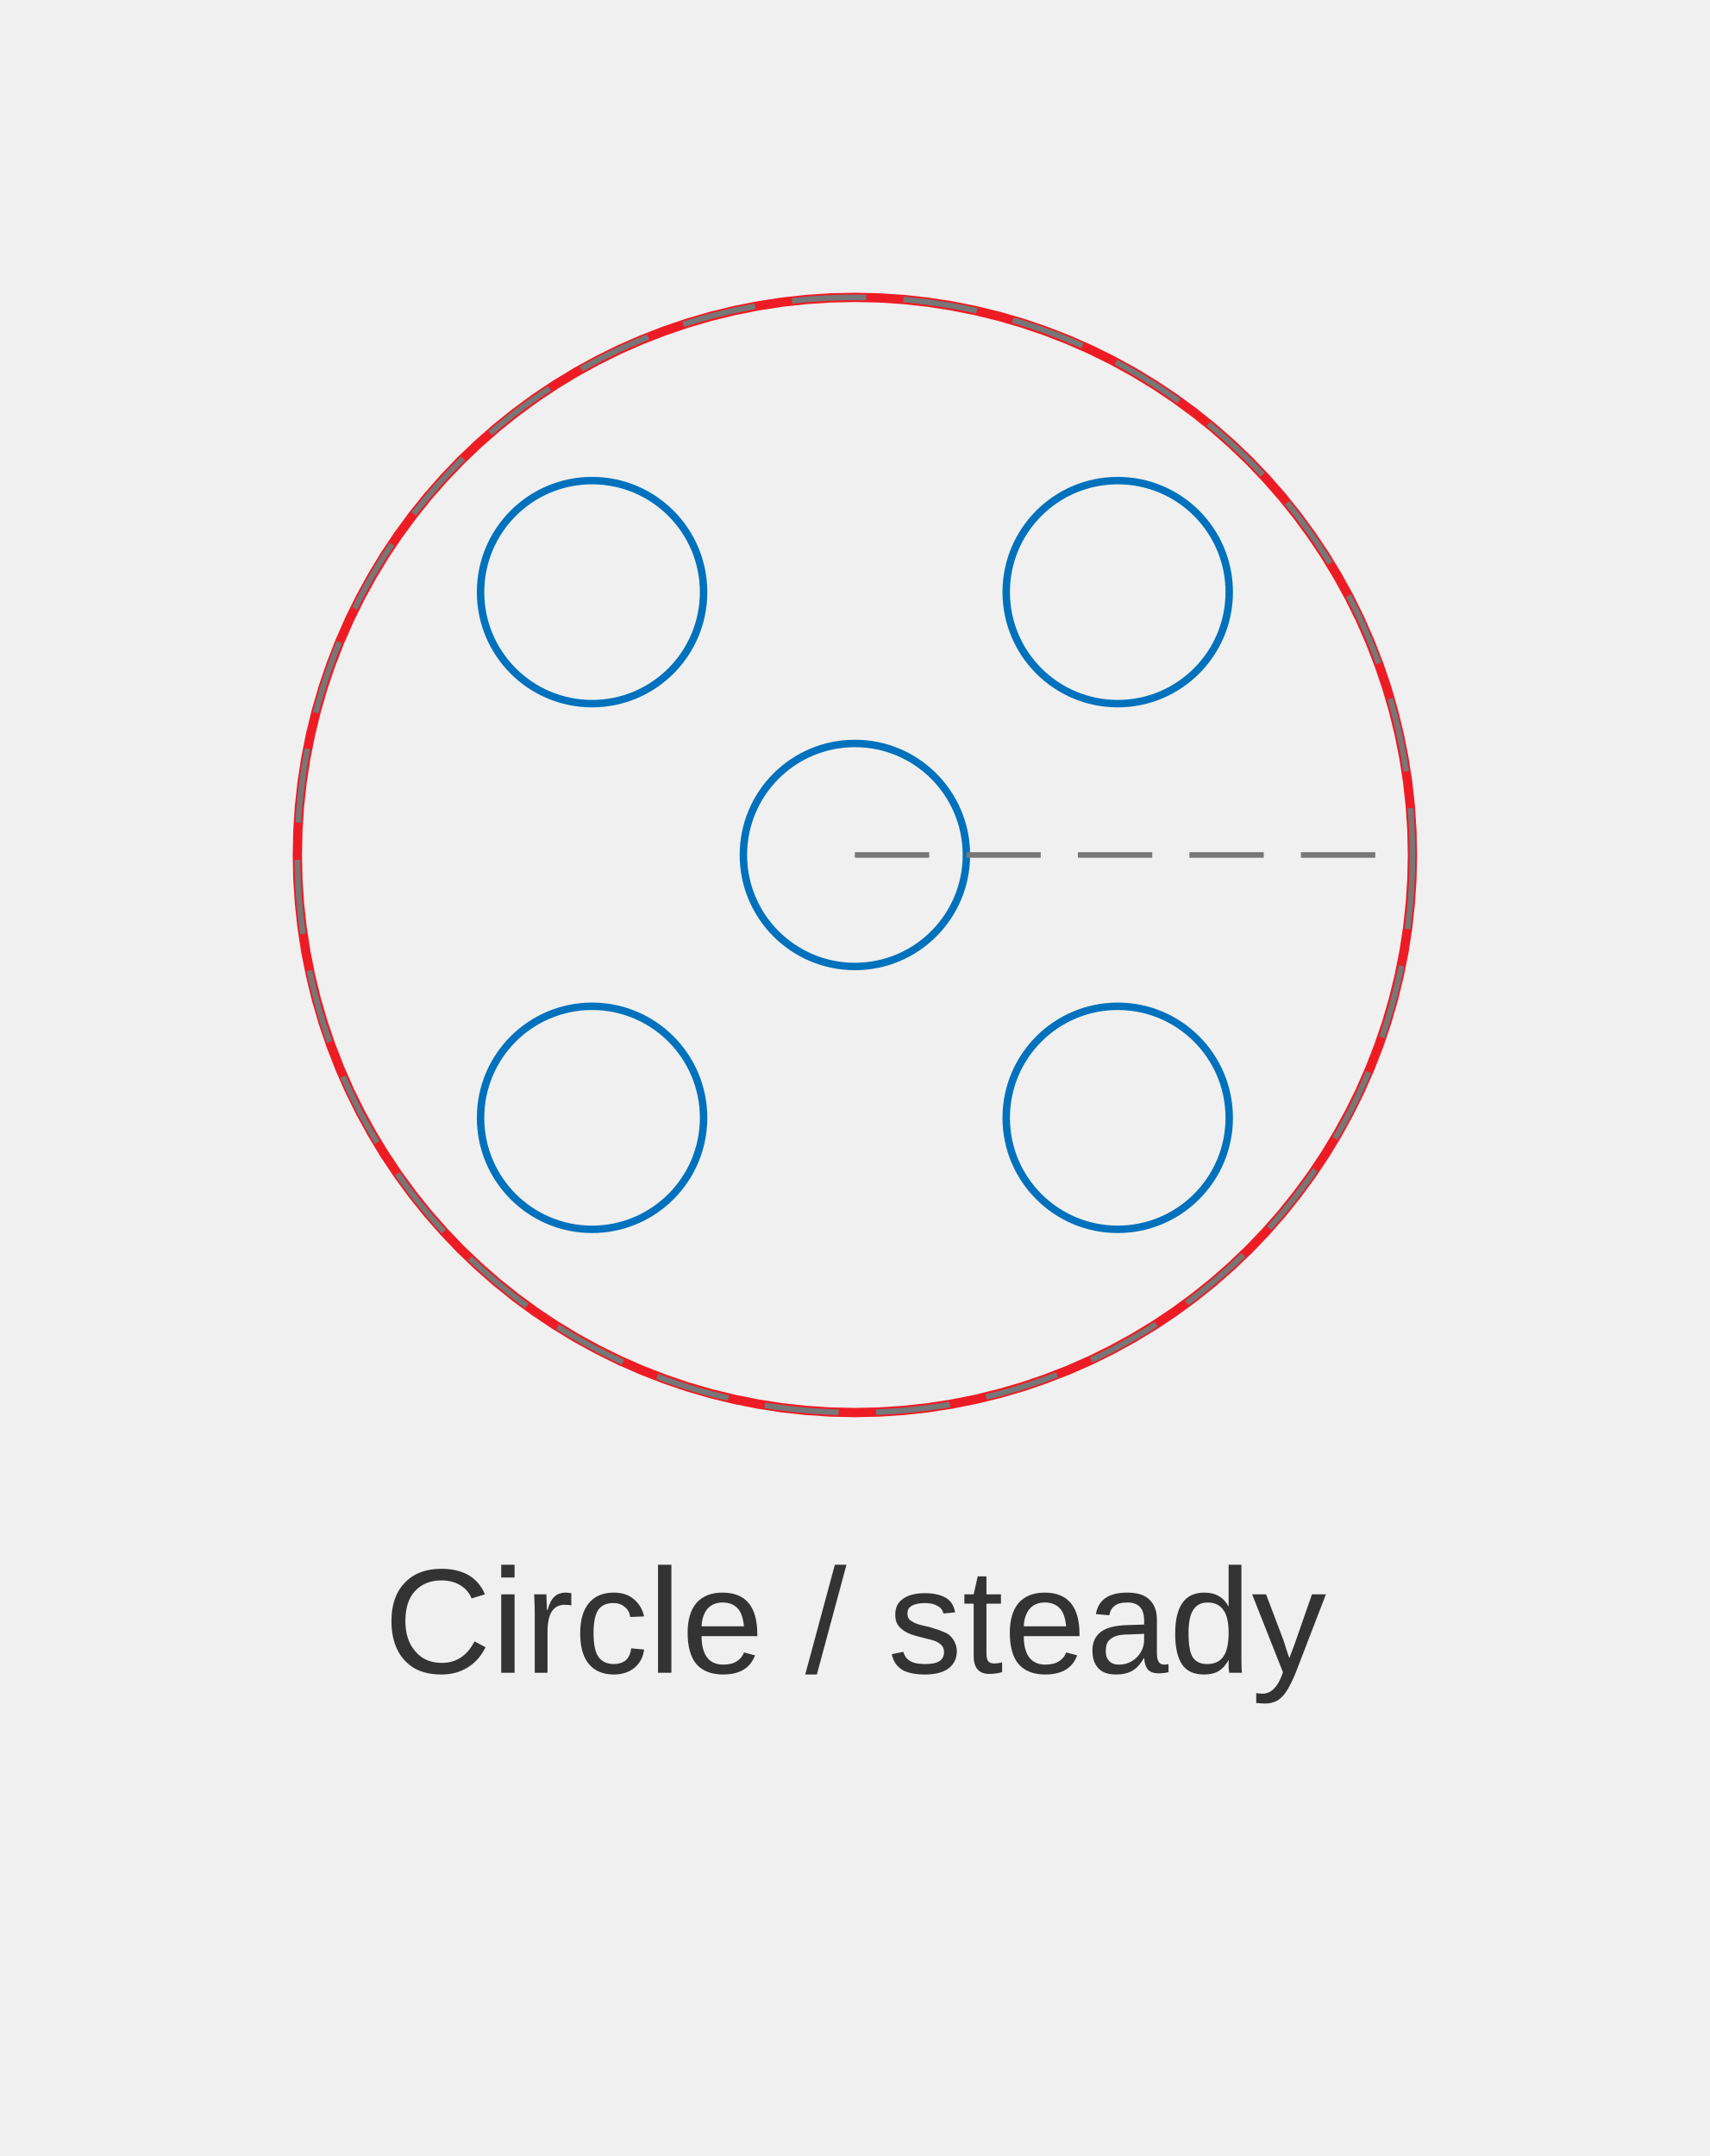
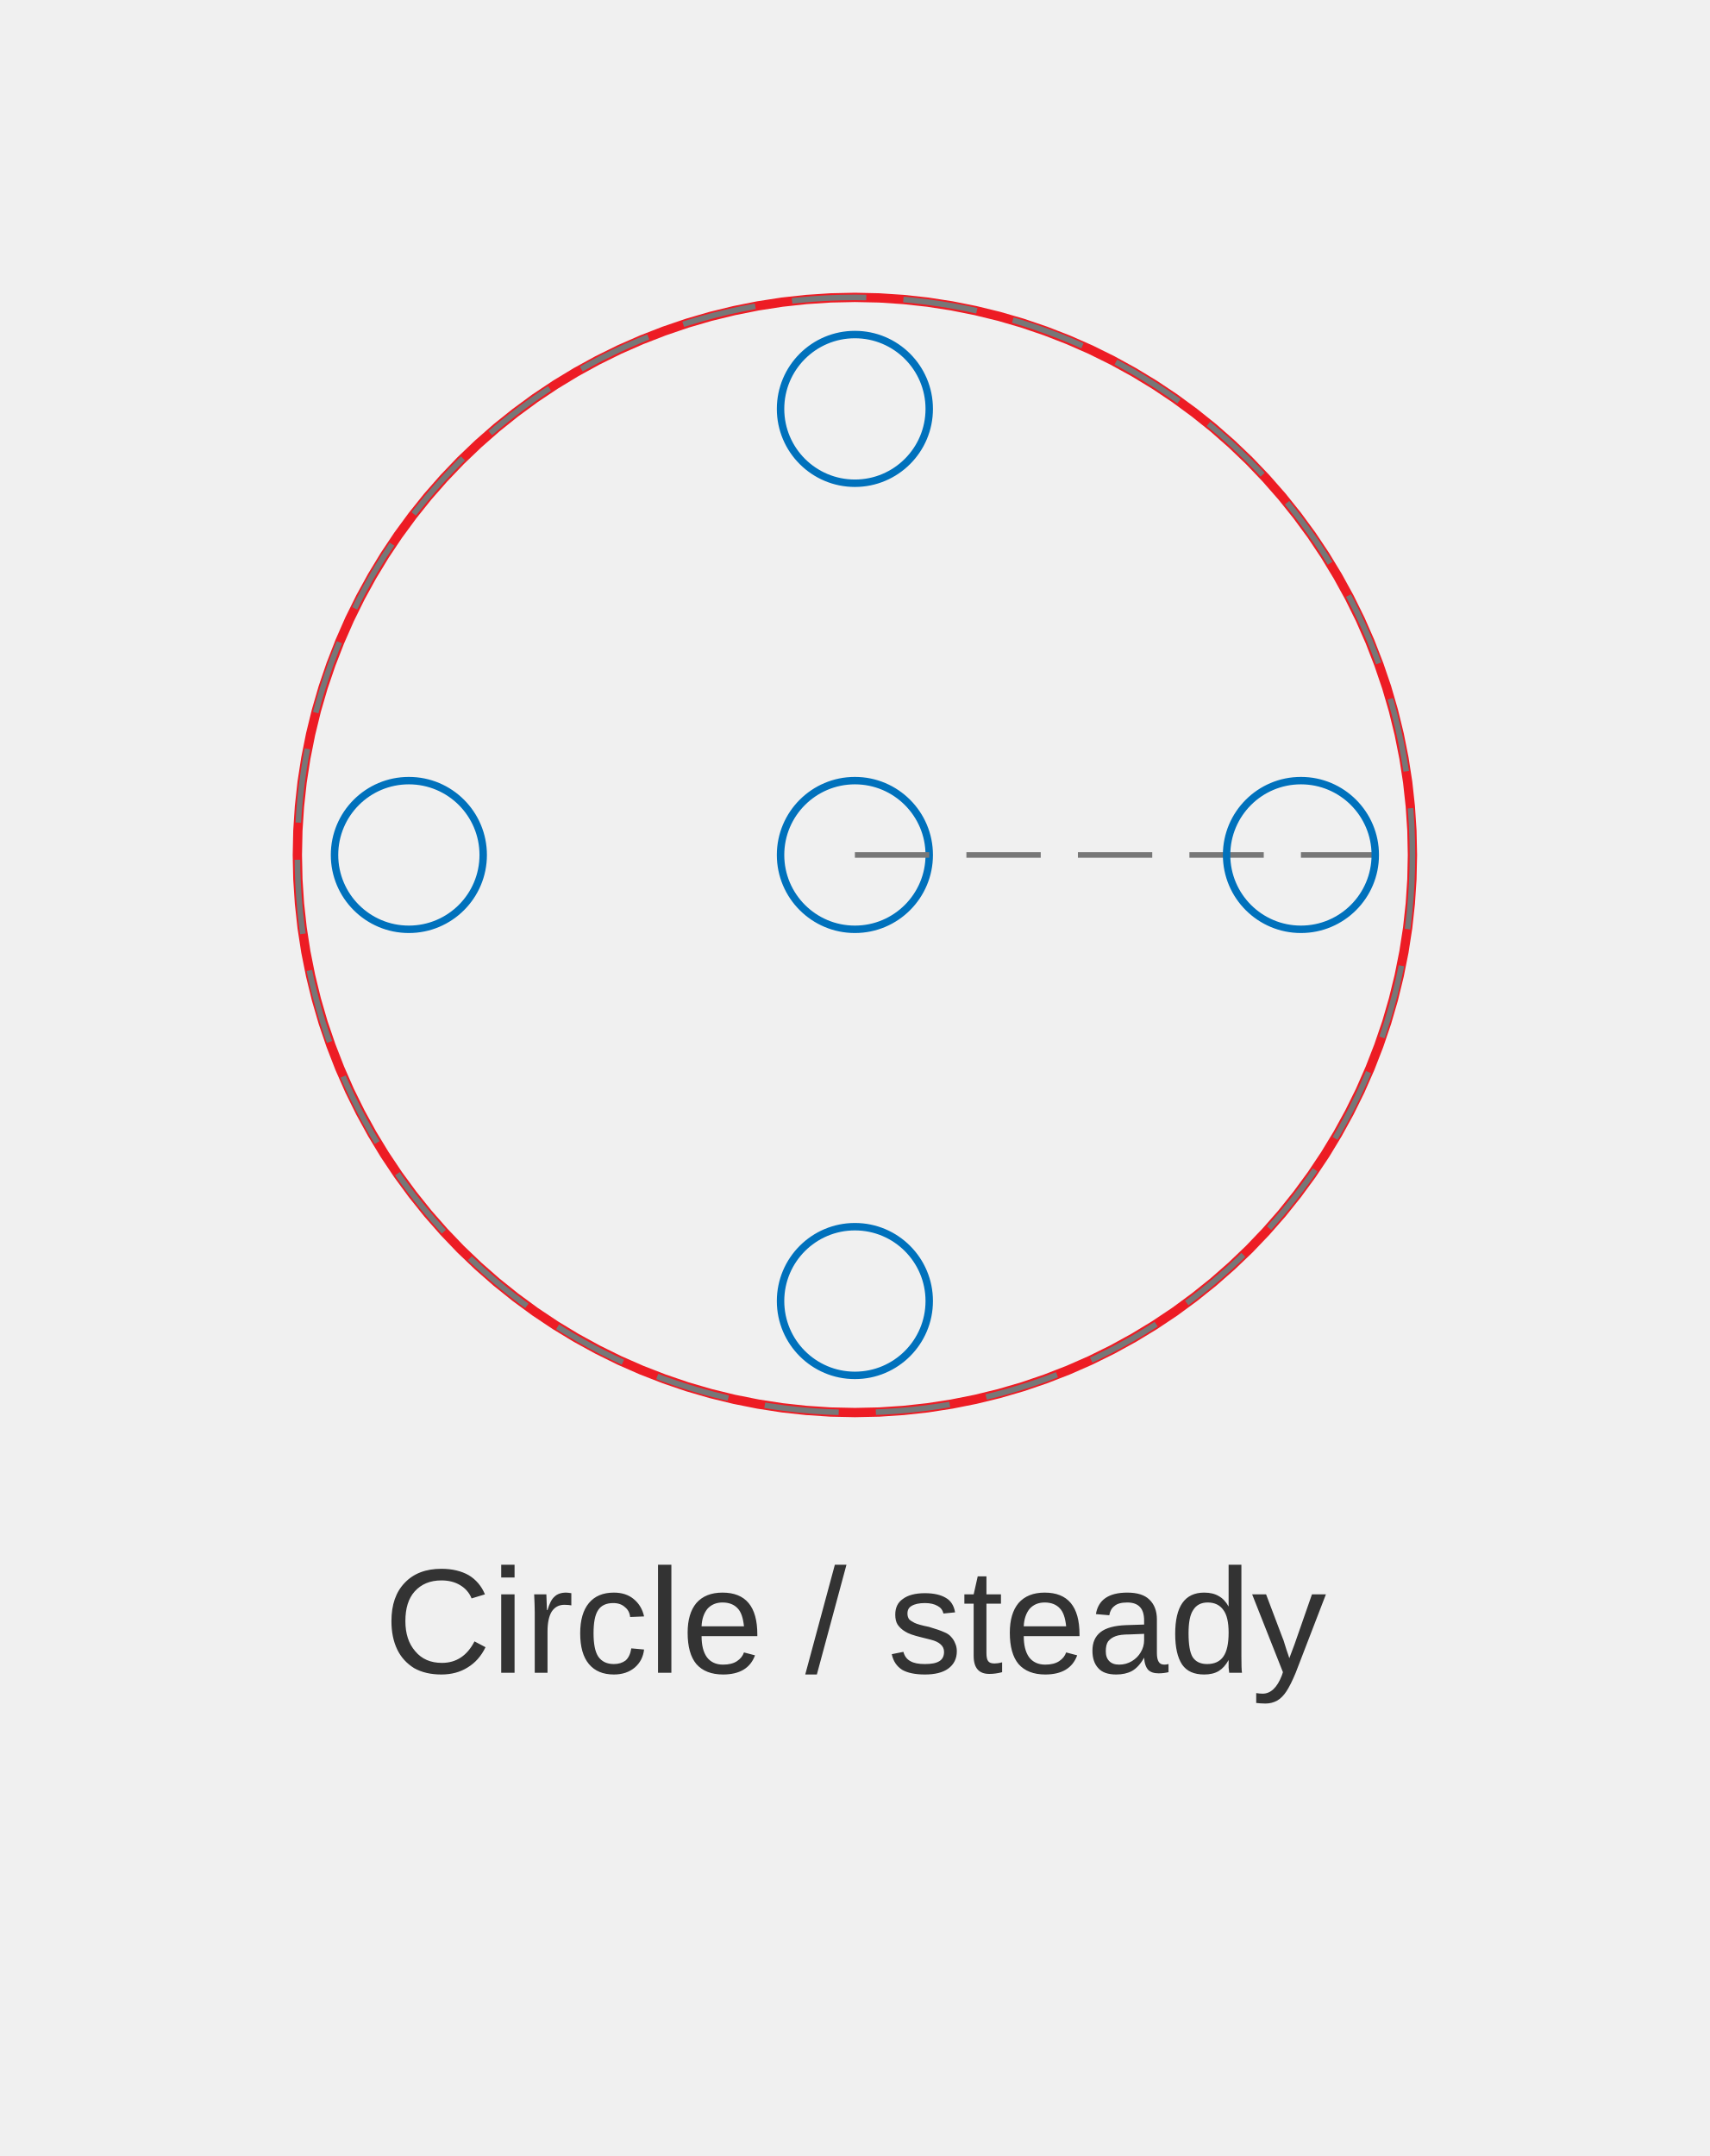
- <svg xmlns="http://www.w3.org/2000/svg" version="1.1" width="46mm" height="58mm" viewBox="0 0 46 58" data-profile-key="motionsmith-ms4n" data-grid-pitch-mm="20" data-hole-diameter-mm="6">
+ <svg xmlns="http://www.w3.org/2000/svg" version="1.1" width="46mm" height="58mm" viewBox="0 0 46 58" data-profile-key="motionsmith-ms4n" data-grid-pitch-mm="20" data-hole-diameter-mm="4">
  <defs>
    <style>
      .cut { fill: none; stroke: #ed1c24; stroke-width: 0.25; stroke-miterlimit: 10; }
      .drill { fill: none; stroke: #0071bc; stroke-width: 0.2; stroke-miterlimit: 10; }
      .score { fill: none; stroke: #777777; stroke-width: 0.15; stroke-dasharray: 2 1; }
      .label { fill: #333333; font-family: Arial, Helvetica, sans-serif; font-size: 4px; }
      .tiny { fill: #333333; font-family: Arial, Helvetica, sans-serif; font-size: 3px; }
      .paper { fill: #ffffff; stroke: none; }
    </style>
  </defs>
  <path d="M 23 8 L 23.654 8.014 L 24.307 8.057 L 24.958 8.128 L 25.605 8.228 L 26.247 8.356 L 26.882 8.511 L 27.511 8.694 L 28.13 8.905 L 28.74 9.142 L 29.339 9.405 L 29.926 9.695 L 30.5 10.01 L 31.059 10.349 L 31.604 10.713 L 32.131 11.1 L 32.642 11.509 L 33.134 11.941 L 33.607 12.393 L 34.059 12.866 L 34.491 13.358 L 34.9 13.869 L 35.287 14.396 L 35.651 14.941 L 35.99 15.5 L 36.305 16.074 L 36.595 16.661 L 36.858 17.26 L 37.095 17.87 L 37.306 18.489 L 37.489 19.118 L 37.644 19.753 L 37.772 20.395 L 37.872 21.042 L 37.943 21.693 L 37.986 22.346 L 38 23 L 37.986 23.654 L 37.943 24.307 L 37.872 24.958 L 37.772 25.605 L 37.644 26.247 L 37.489 26.882 L 37.306 27.511 L 37.095 28.13 L 36.858 28.74 L 36.595 29.339 L 36.305 29.926 L 35.99 30.5 L 35.651 31.059 L 35.287 31.604 L 34.9 32.131 L 34.491 32.642 L 34.059 33.134 L 33.607 33.607 L 33.134 34.059 L 32.642 34.491 L 32.131 34.9 L 31.604 35.287 L 31.059 35.651 L 30.5 35.99 L 29.926 36.305 L 29.339 36.595 L 28.74 36.858 L 28.13 37.095 L 27.511 37.306 L 26.882 37.489 L 26.247 37.644 L 25.605 37.772 L 24.958 37.872 L 24.307 37.943 L 23.654 37.986 L 23 38 L 22.346 37.986 L 21.693 37.943 L 21.042 37.872 L 20.395 37.772 L 19.753 37.644 L 19.118 37.489 L 18.489 37.306 L 17.87 37.095 L 17.26 36.858 L 16.661 36.595 L 16.074 36.305 L 15.5 35.99 L 14.941 35.651 L 14.396 35.287 L 13.869 34.9 L 13.358 34.491 L 12.866 34.059 L 12.393 33.607 L 11.941 33.134 L 11.509 32.642 L 11.1 32.131 L 10.713 31.604 L 10.349 31.059 L 10.01 30.5 L 9.695 29.926 L 9.405 29.339 L 9.142 28.74 L 8.905 28.13 L 8.694 27.511 L 8.511 26.882 L 8.356 26.247 L 8.228 25.605 L 8.128 24.958 L 8.057 24.307 L 8.014 23.654 L 8 23 L 8.014 22.346 L 8.057 21.693 L 8.128 21.042 L 8.228 20.395 L 8.356 19.753 L 8.511 19.118 L 8.694 18.489 L 8.905 17.87 L 9.142 17.26 L 9.405 16.661 L 9.695 16.074 L 10.01 15.5 L 10.349 14.941 L 10.713 14.396 L 11.1 13.869 L 11.509 13.358 L 11.941 12.866 L 12.393 12.393 L 12.866 11.941 L 13.358 11.509 L 13.869 11.1 L 14.396 10.713 L 14.941 10.349 L 15.5 10.01 L 16.074 9.695 L 16.661 9.405 L 17.26 9.142 L 17.87 8.905 L 18.489 8.694 L 19.118 8.511 L 19.753 8.356 L 20.395 8.228 L 21.042 8.128 L 21.693 8.057 L 22.346 8.014 Z" class="cut cam-outline" data-cam-key="circle" data-base-radius-mm="15" data-eccentricity-mm="0" data-cam-lobes="1" data-profile-harmonic="0" data-rise-deg="45" data-high-dwell-deg="270" data-return-deg="45" data-physical-cam-preset="circle" data-profile-source="automataii.domain.mechanisms.cam.profile.build_pear_cam_profile_from_params" data-profile-sample-count="144" />
-   <circle cx="23" cy="23" r="3" class="drill axle-hole" data-hole-role="axle" data-hole-diameter-mm="6" />
+   <circle cx="23" cy="23" r="2" class="drill axle-hole" data-hole-role="axle" data-hole-diameter-mm="4" />
  <line x1="23" y1="23" x2="38" y2="23" class="score cam-base-radius" />
  <circle cx="23" cy="23" r="15" class="score cam-base-circle" />
-   <circle cx="30.071" cy="30.071" r="3" class="drill linkage-hole bracket-hole crank-hole handle-hole" data-hole-role="linkage-bracket-crank-handle" data-attachment-kinds="linkage bracket crank handle" data-hole-diameter-mm="6" data-hole-index="0" data-hole-x-offset-mm="7.071" data-hole-y-offset-mm="7.071" />
-   <circle cx="15.929" cy="30.071" r="3" class="drill linkage-hole bracket-hole crank-hole handle-hole" data-hole-role="linkage-bracket-crank-handle" data-attachment-kinds="linkage bracket crank handle" data-hole-diameter-mm="6" data-hole-index="1" data-hole-x-offset-mm="-7.071" data-hole-y-offset-mm="7.071" />
-   <circle cx="15.929" cy="15.929" r="3" class="drill linkage-hole bracket-hole crank-hole handle-hole" data-hole-role="linkage-bracket-crank-handle" data-attachment-kinds="linkage bracket crank handle" data-hole-diameter-mm="6" data-hole-index="2" data-hole-x-offset-mm="-7.071" data-hole-y-offset-mm="-7.071" />
-   <circle cx="30.071" cy="15.929" r="3" class="drill linkage-hole bracket-hole crank-hole handle-hole" data-hole-role="linkage-bracket-crank-handle" data-attachment-kinds="linkage bracket crank handle" data-hole-diameter-mm="6" data-hole-index="3" data-hole-x-offset-mm="7.071" data-hole-y-offset-mm="-7.071" />
+   <circle cx="35" cy="23" r="2" class="drill linkage-hole bracket-hole crank-hole handle-hole" data-hole-role="linkage-bracket-crank-handle" data-attachment-kinds="linkage bracket crank handle" data-hole-diameter-mm="4" data-hole-index="0" data-hole-x-offset-mm="12" data-hole-y-offset-mm="0" />
+   <circle cx="23" cy="35" r="2" class="drill linkage-hole bracket-hole crank-hole handle-hole" data-hole-role="linkage-bracket-crank-handle" data-attachment-kinds="linkage bracket crank handle" data-hole-diameter-mm="4" data-hole-index="1" data-hole-x-offset-mm="0" data-hole-y-offset-mm="12" />
+   <circle cx="11" cy="23" r="2" class="drill linkage-hole bracket-hole crank-hole handle-hole" data-hole-role="linkage-bracket-crank-handle" data-attachment-kinds="linkage bracket crank handle" data-hole-diameter-mm="4" data-hole-index="2" data-hole-x-offset-mm="-12" data-hole-y-offset-mm="0" />
+   <circle cx="23" cy="11" r="2" class="drill linkage-hole bracket-hole crank-hole handle-hole" data-hole-role="linkage-bracket-crank-handle" data-attachment-kinds="linkage bracket crank handle" data-hole-diameter-mm="4" data-hole-index="3" data-hole-x-offset-mm="-0" data-hole-y-offset-mm="-12" />
  <text x="23" y="45" class="label" text-anchor="middle">Circle / steady</text>
</svg>
